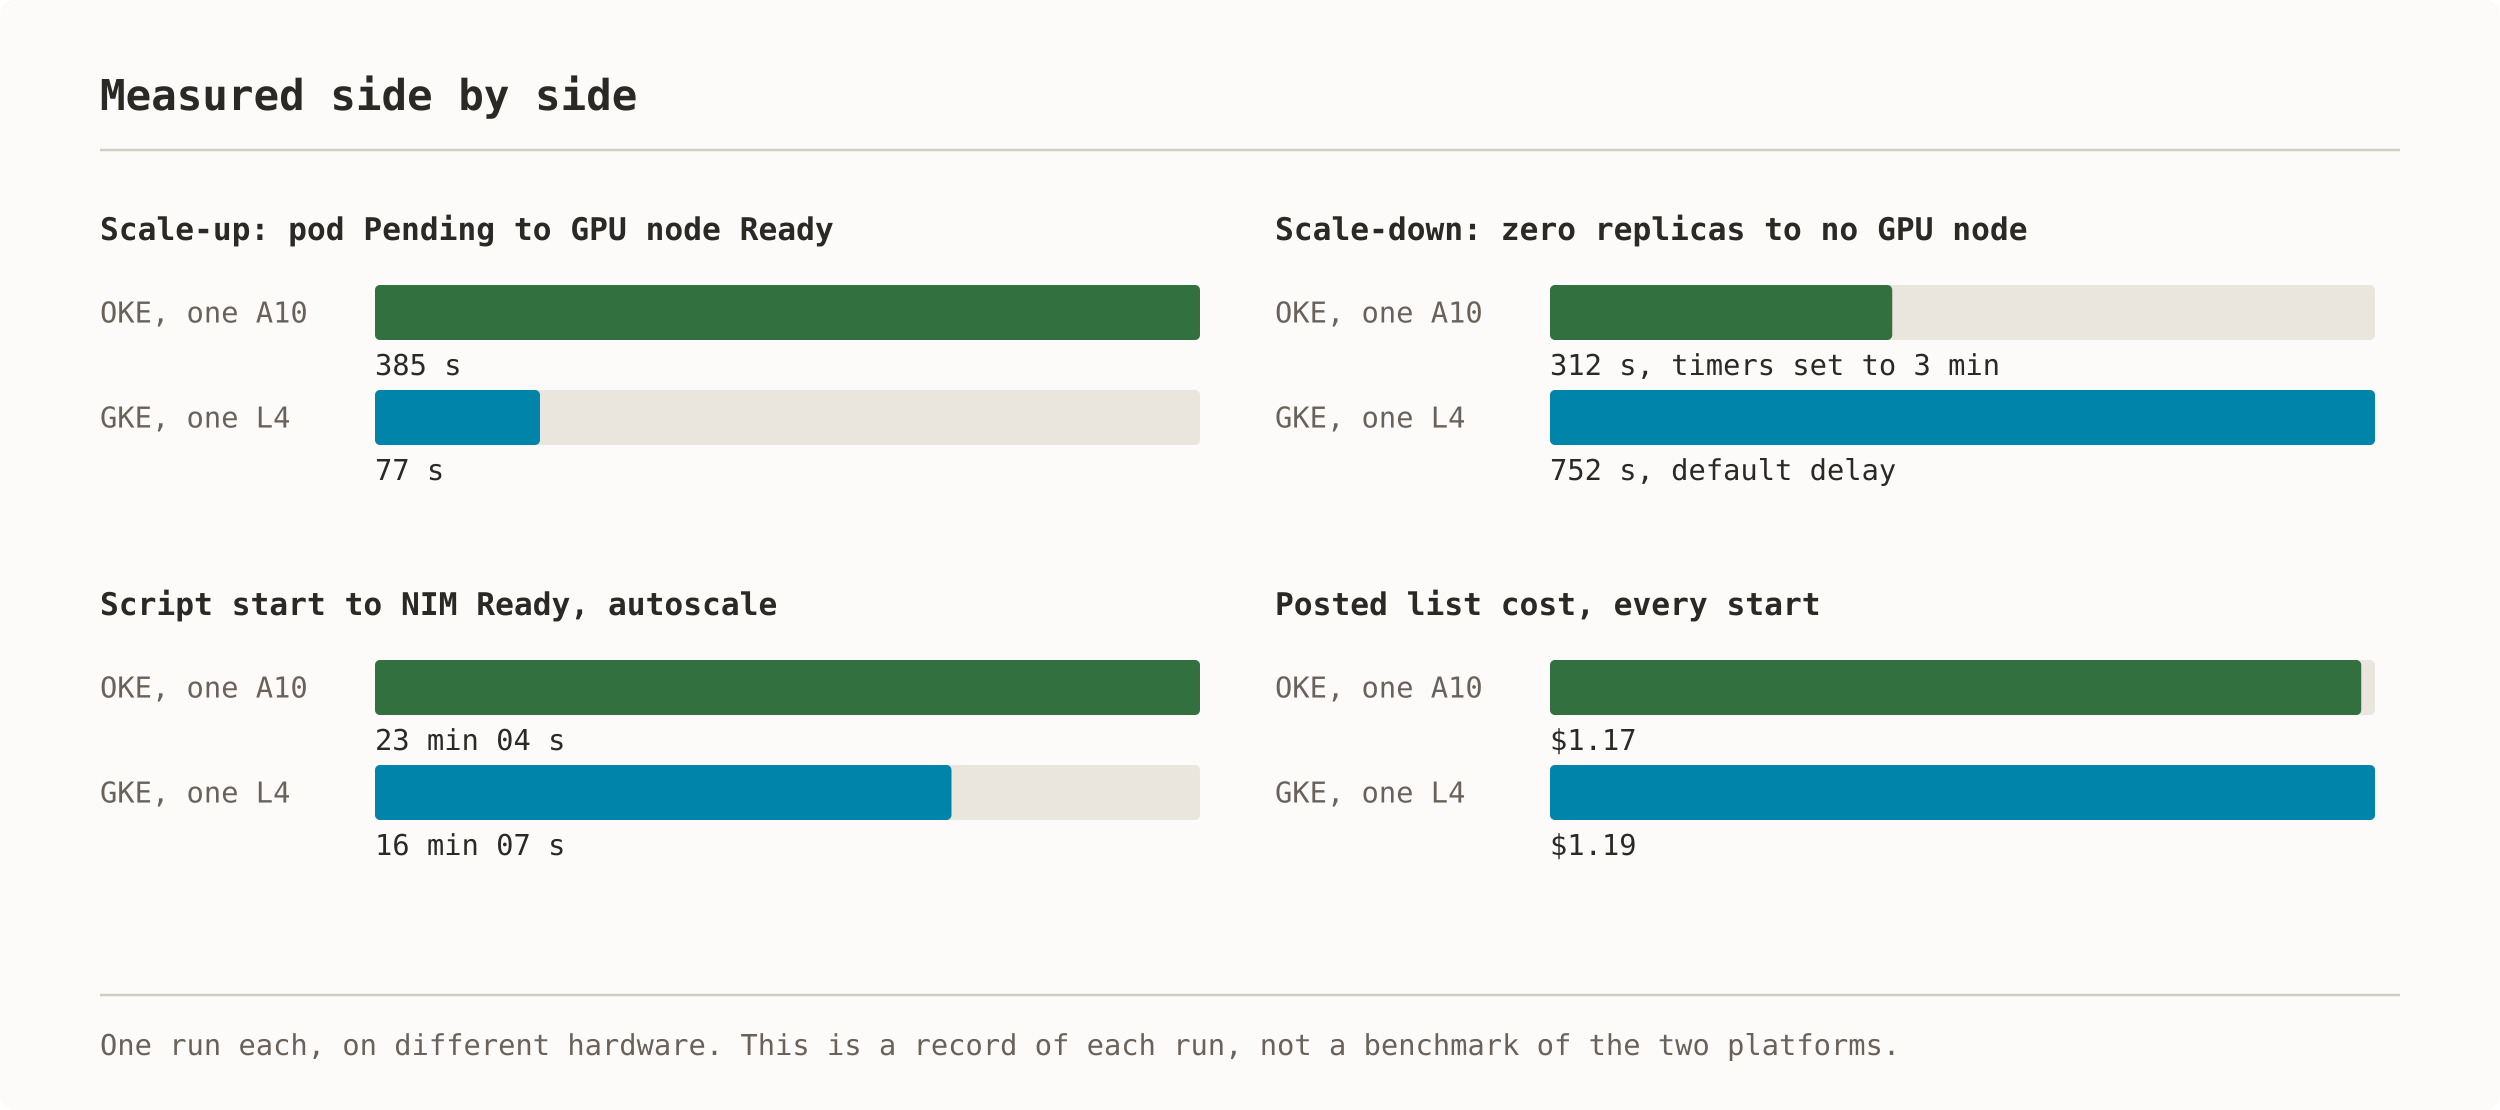
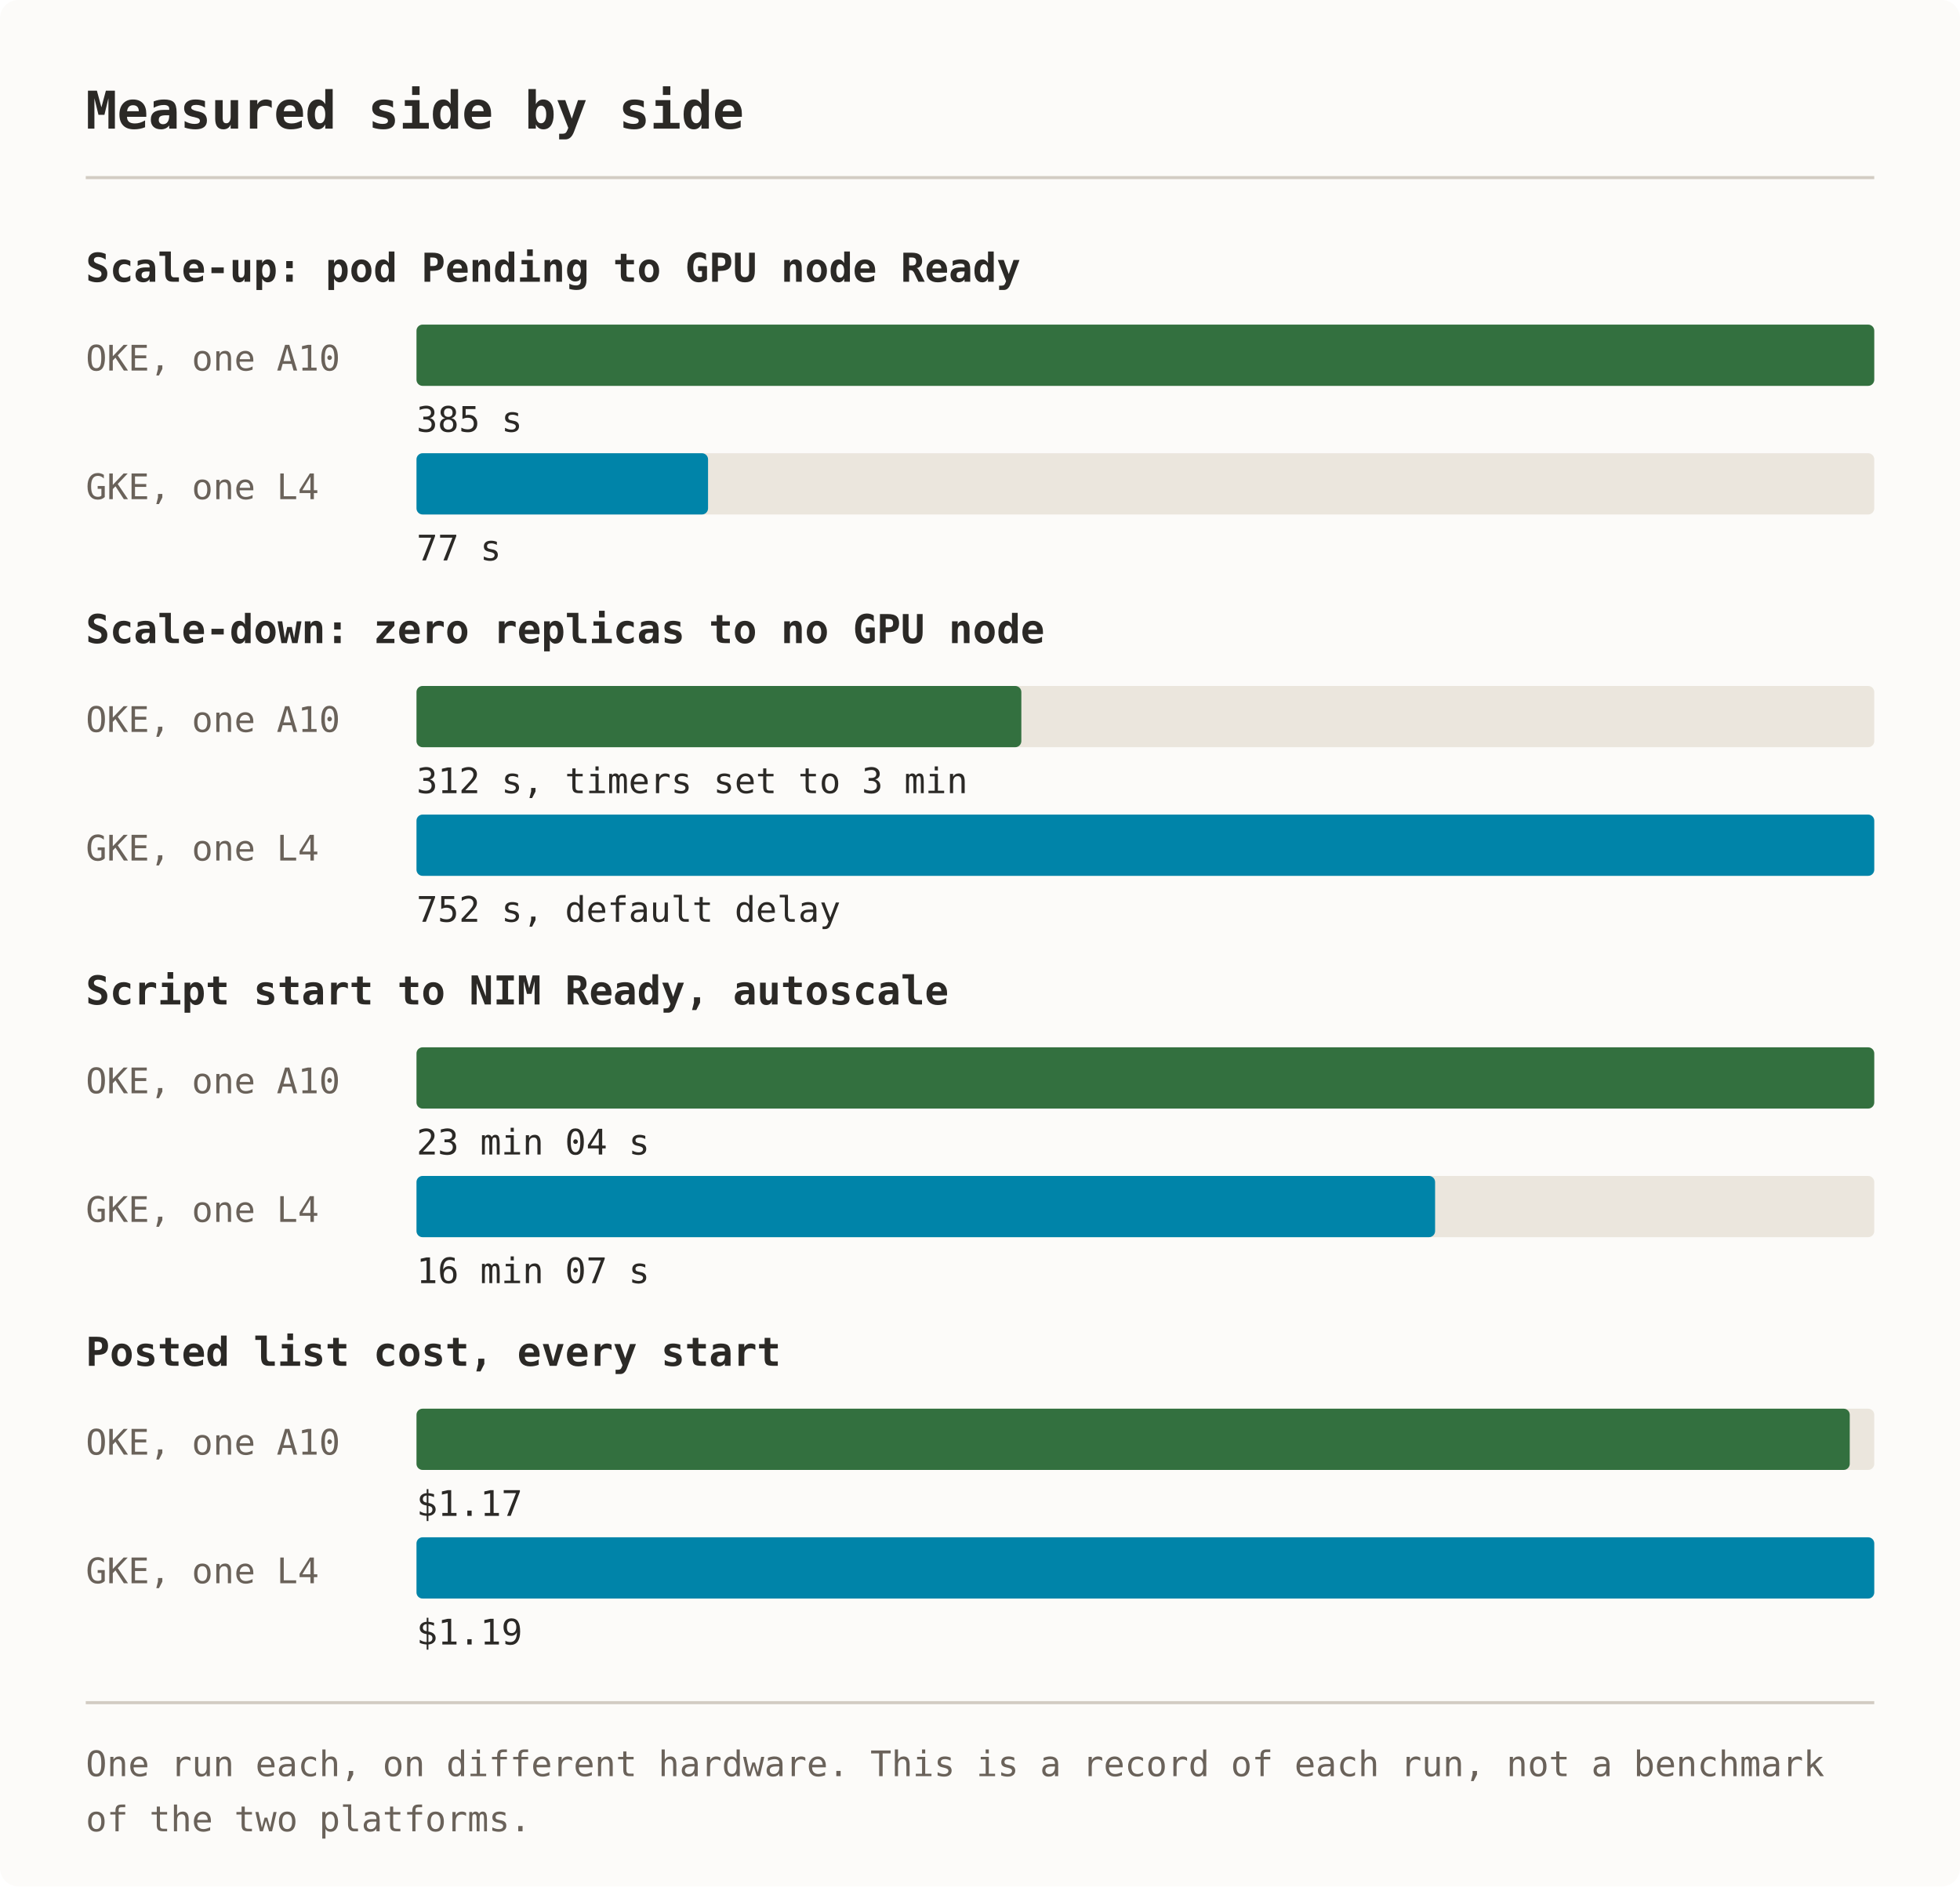
- <svg xmlns="http://www.w3.org/2000/svg" viewBox="0 0 1000 444" role="img" font-family="ui-monospace, &quot;SFMono-Regular&quot;, &quot;SF Mono&quot;, Menlo, Consolas, monospace">
-   <rect width="1000" height="444" rx="6" fill="#FCFBF9" />
-   <text x="40" y="44" font-size="17" fill="#2B2926" font-weight="600">Measured side by side</text>
-   <line x1="40" y1="60" x2="960" y2="60" stroke="#D2CCC3" />
-   <text x="40" y="96" font-size="12.5" fill="#2B2926" font-weight="600">Scale-up: pod Pending to GPU node Ready</text>
-   <text x="40" y="129" font-size="11.5" fill="#6A625A">OKE, one A10</text>
-   <rect x="150.0" y="114" width="330.0" height="22" rx="2" fill="#EBE6DD" />
-   <rect x="150.0" y="114" width="330.0" height="22" rx="2" fill="#33703F" />
-   <text x="150" y="150" font-size="11.5" fill="#2B2926">385 s</text>
-   <text x="40" y="171" font-size="11.5" fill="#6A625A">GKE, one L4</text>
-   <rect x="150.0" y="156" width="330.0" height="22" rx="2" fill="#EBE6DD" />
-   <rect x="150.0" y="156" width="66.0" height="22" rx="2" fill="#0084A9" />
-   <text x="150" y="192" font-size="11.5" fill="#2B2926">77 s</text>
-   <text x="510" y="96" font-size="12.5" fill="#2B2926" font-weight="600">Scale-down: zero replicas to no GPU node</text>
-   <text x="510" y="129" font-size="11.5" fill="#6A625A">OKE, one A10</text>
-   <rect x="620.0" y="114" width="330.0" height="22" rx="2" fill="#EBE6DD" />
-   <rect x="620.0" y="114" width="136.9" height="22" rx="2" fill="#33703F" />
-   <text x="620" y="150" font-size="11.5" fill="#2B2926">312 s, timers set to 3 min</text>
-   <text x="510" y="171" font-size="11.5" fill="#6A625A">GKE, one L4</text>
-   <rect x="620.0" y="156" width="330.0" height="22" rx="2" fill="#EBE6DD" />
-   <rect x="620.0" y="156" width="330.0" height="22" rx="2" fill="#0084A9" />
-   <text x="620" y="192" font-size="11.5" fill="#2B2926">752 s, default delay</text>
-   <text x="40" y="246" font-size="12.5" fill="#2B2926" font-weight="600">Script start to NIM Ready, autoscale</text>
-   <text x="40" y="279" font-size="11.5" fill="#6A625A">OKE, one A10</text>
-   <rect x="150.0" y="264" width="330.0" height="22" rx="2" fill="#EBE6DD" />
-   <rect x="150.0" y="264" width="330.0" height="22" rx="2" fill="#33703F" />
-   <text x="150" y="300" font-size="11.5" fill="#2B2926">23 min 04 s</text>
-   <text x="40" y="321" font-size="11.5" fill="#6A625A">GKE, one L4</text>
-   <rect x="150.0" y="306" width="330.0" height="22" rx="2" fill="#EBE6DD" />
-   <rect x="150.0" y="306" width="230.6" height="22" rx="2" fill="#0084A9" />
-   <text x="150" y="342" font-size="11.5" fill="#2B2926">16 min 07 s</text>
-   <text x="510" y="246" font-size="12.5" fill="#2B2926" font-weight="600">Posted list cost, every start</text>
-   <text x="510" y="279" font-size="11.5" fill="#6A625A">OKE, one A10</text>
-   <rect x="620.0" y="264" width="330.0" height="22" rx="2" fill="#EBE6DD" />
-   <rect x="620.0" y="264" width="324.5" height="22" rx="2" fill="#33703F" />
-   <text x="620" y="300" font-size="11.5" fill="#2B2926">$1.17</text>
-   <text x="510" y="321" font-size="11.5" fill="#6A625A">GKE, one L4</text>
-   <rect x="620.0" y="306" width="330.0" height="22" rx="2" fill="#EBE6DD" />
-   <rect x="620.0" y="306" width="330.0" height="22" rx="2" fill="#0084A9" />
-   <text x="620" y="342" font-size="11.5" fill="#2B2926">$1.19</text>
-   <line x1="40" y1="398" x2="960" y2="398" stroke="#D2CCC3" />
-   <text x="40" y="422" font-size="11.5" fill="#6A625A">One run each, on different hardware. This is a record of each run, not a benchmark of the two platforms.</text>
+ <svg xmlns="http://www.w3.org/2000/svg" viewBox="0 0 640 616" role="img" font-family="ui-monospace, &quot;SFMono-Regular&quot;, &quot;SF Mono&quot;, Menlo, Consolas, monospace">
+   <rect width="640" height="616" rx="6" fill="#FCFBF9" />
+   <text x="28" y="42" font-size="17" fill="#2B2926" font-weight="600">Measured side by side</text>
+   <line x1="28" y1="58" x2="612" y2="58" stroke="#D2CCC3" />
+   <text x="28" y="92" font-size="13" fill="#2B2926" font-weight="600">Scale-up: pod Pending to GPU node Ready</text>
+   <text x="28" y="121" font-size="11.5" fill="#6A625A">OKE, one A10</text>
+   <rect x="136.0" y="106" width="476.0" height="20" rx="2" fill="#EBE6DD" />
+   <rect x="136.0" y="106" width="476.0" height="20" rx="2" fill="#33703F" />
+   <text x="136" y="141" font-size="11.5" fill="#2B2926">385 s</text>
+   <text x="28" y="163" font-size="11.5" fill="#6A625A">GKE, one L4</text>
+   <rect x="136.0" y="148" width="476.0" height="20" rx="2" fill="#EBE6DD" />
+   <rect x="136.0" y="148" width="95.2" height="20" rx="2" fill="#0084A9" />
+   <text x="136" y="183" font-size="11.5" fill="#2B2926">77 s</text>
+   <text x="28" y="210" font-size="13" fill="#2B2926" font-weight="600">Scale-down: zero replicas to no GPU node</text>
+   <text x="28" y="239" font-size="11.5" fill="#6A625A">OKE, one A10</text>
+   <rect x="136.0" y="224" width="476.0" height="20" rx="2" fill="#EBE6DD" />
+   <rect x="136.0" y="224" width="197.5" height="20" rx="2" fill="#33703F" />
+   <text x="136" y="259" font-size="11.5" fill="#2B2926">312 s, timers set to 3 min</text>
+   <text x="28" y="281" font-size="11.5" fill="#6A625A">GKE, one L4</text>
+   <rect x="136.0" y="266" width="476.0" height="20" rx="2" fill="#EBE6DD" />
+   <rect x="136.0" y="266" width="476.0" height="20" rx="2" fill="#0084A9" />
+   <text x="136" y="301" font-size="11.5" fill="#2B2926">752 s, default delay</text>
+   <text x="28" y="328" font-size="13" fill="#2B2926" font-weight="600">Script start to NIM Ready, autoscale</text>
+   <text x="28" y="357" font-size="11.5" fill="#6A625A">OKE, one A10</text>
+   <rect x="136.0" y="342" width="476.0" height="20" rx="2" fill="#EBE6DD" />
+   <rect x="136.0" y="342" width="476.0" height="20" rx="2" fill="#33703F" />
+   <text x="136" y="377" font-size="11.5" fill="#2B2926">23 min 04 s</text>
+   <text x="28" y="399" font-size="11.5" fill="#6A625A">GKE, one L4</text>
+   <rect x="136.0" y="384" width="476.0" height="20" rx="2" fill="#EBE6DD" />
+   <rect x="136.0" y="384" width="332.6" height="20" rx="2" fill="#0084A9" />
+   <text x="136" y="419" font-size="11.5" fill="#2B2926">16 min 07 s</text>
+   <text x="28" y="446" font-size="13" fill="#2B2926" font-weight="600">Posted list cost, every start</text>
+   <text x="28" y="475" font-size="11.5" fill="#6A625A">OKE, one A10</text>
+   <rect x="136.0" y="460" width="476.0" height="20" rx="2" fill="#EBE6DD" />
+   <rect x="136.0" y="460" width="468.0" height="20" rx="2" fill="#33703F" />
+   <text x="136" y="495" font-size="11.5" fill="#2B2926">$1.17</text>
+   <text x="28" y="517" font-size="11.5" fill="#6A625A">GKE, one L4</text>
+   <rect x="136.0" y="502" width="476.0" height="20" rx="2" fill="#EBE6DD" />
+   <rect x="136.0" y="502" width="476.0" height="20" rx="2" fill="#0084A9" />
+   <text x="136" y="537" font-size="11.5" fill="#2B2926">$1.19</text>
+   <line x1="28" y1="556" x2="612" y2="556" stroke="#D2CCC3" />
+   <text x="28" y="580" font-size="11.5" fill="#6A625A">One run each, on different hardware. This is a record of each run, not a benchmark</text>
+   <text x="28" y="598" font-size="11.5" fill="#6A625A">of the two platforms.</text>
</svg>
